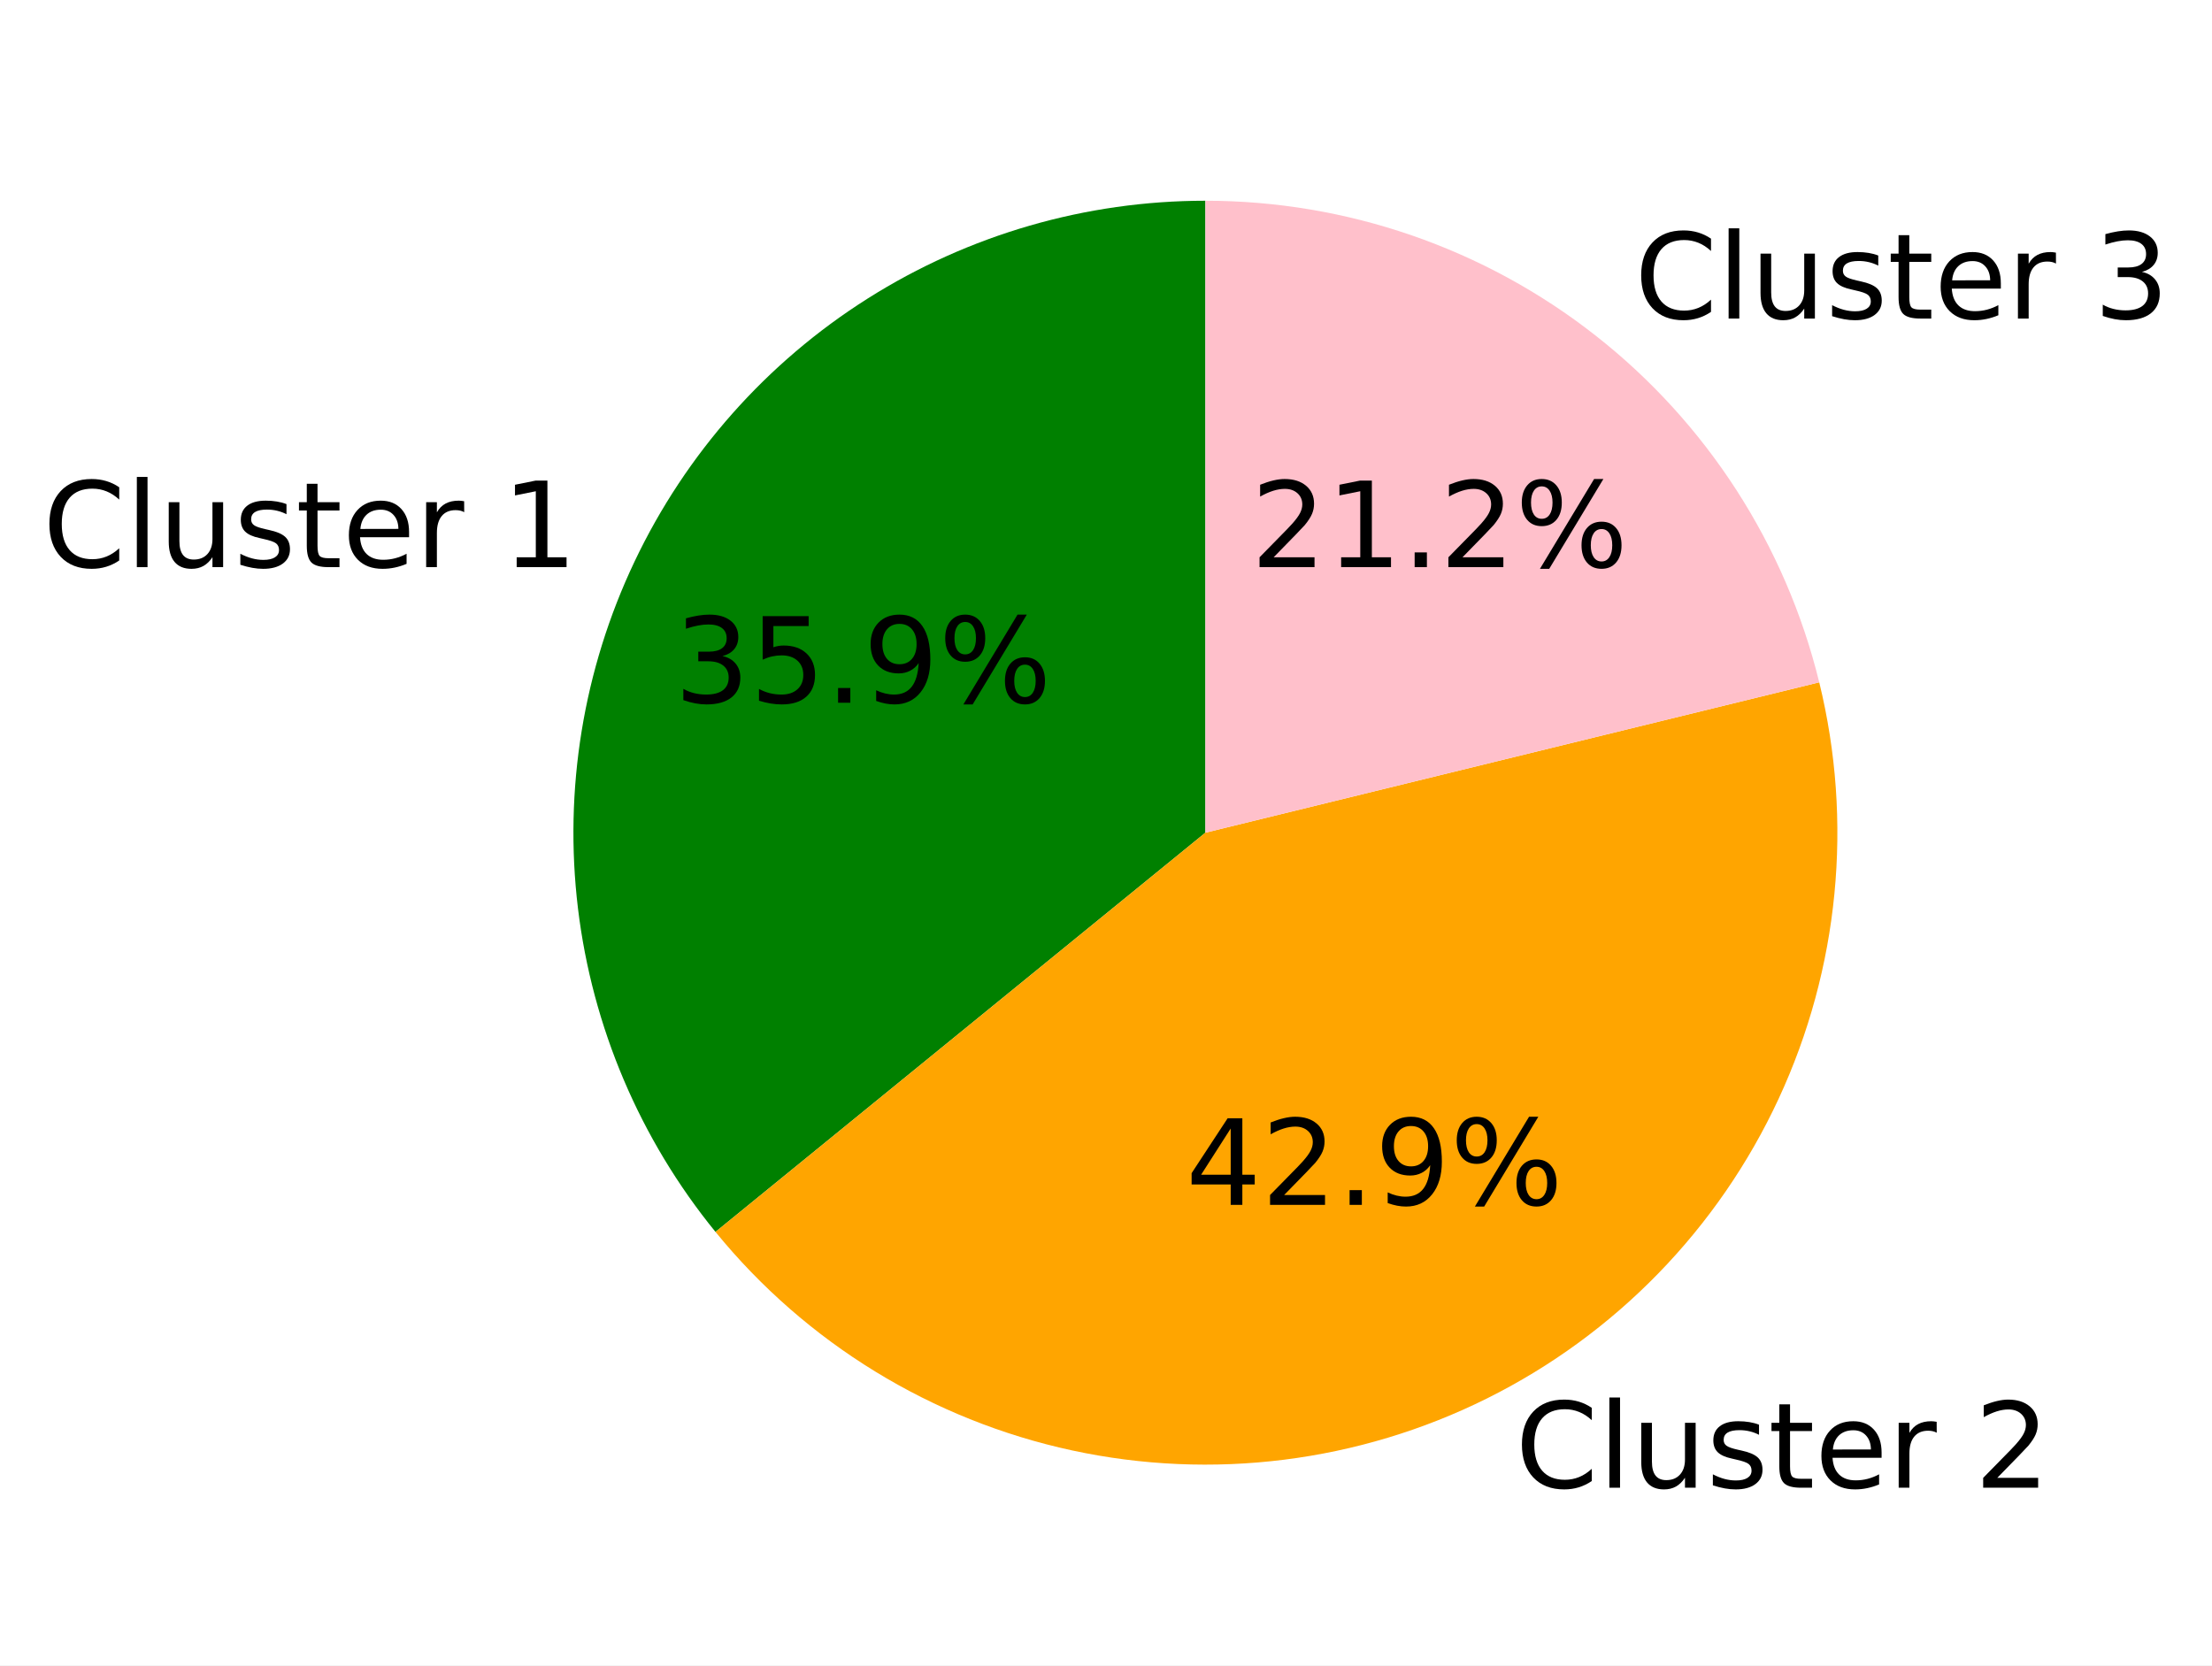
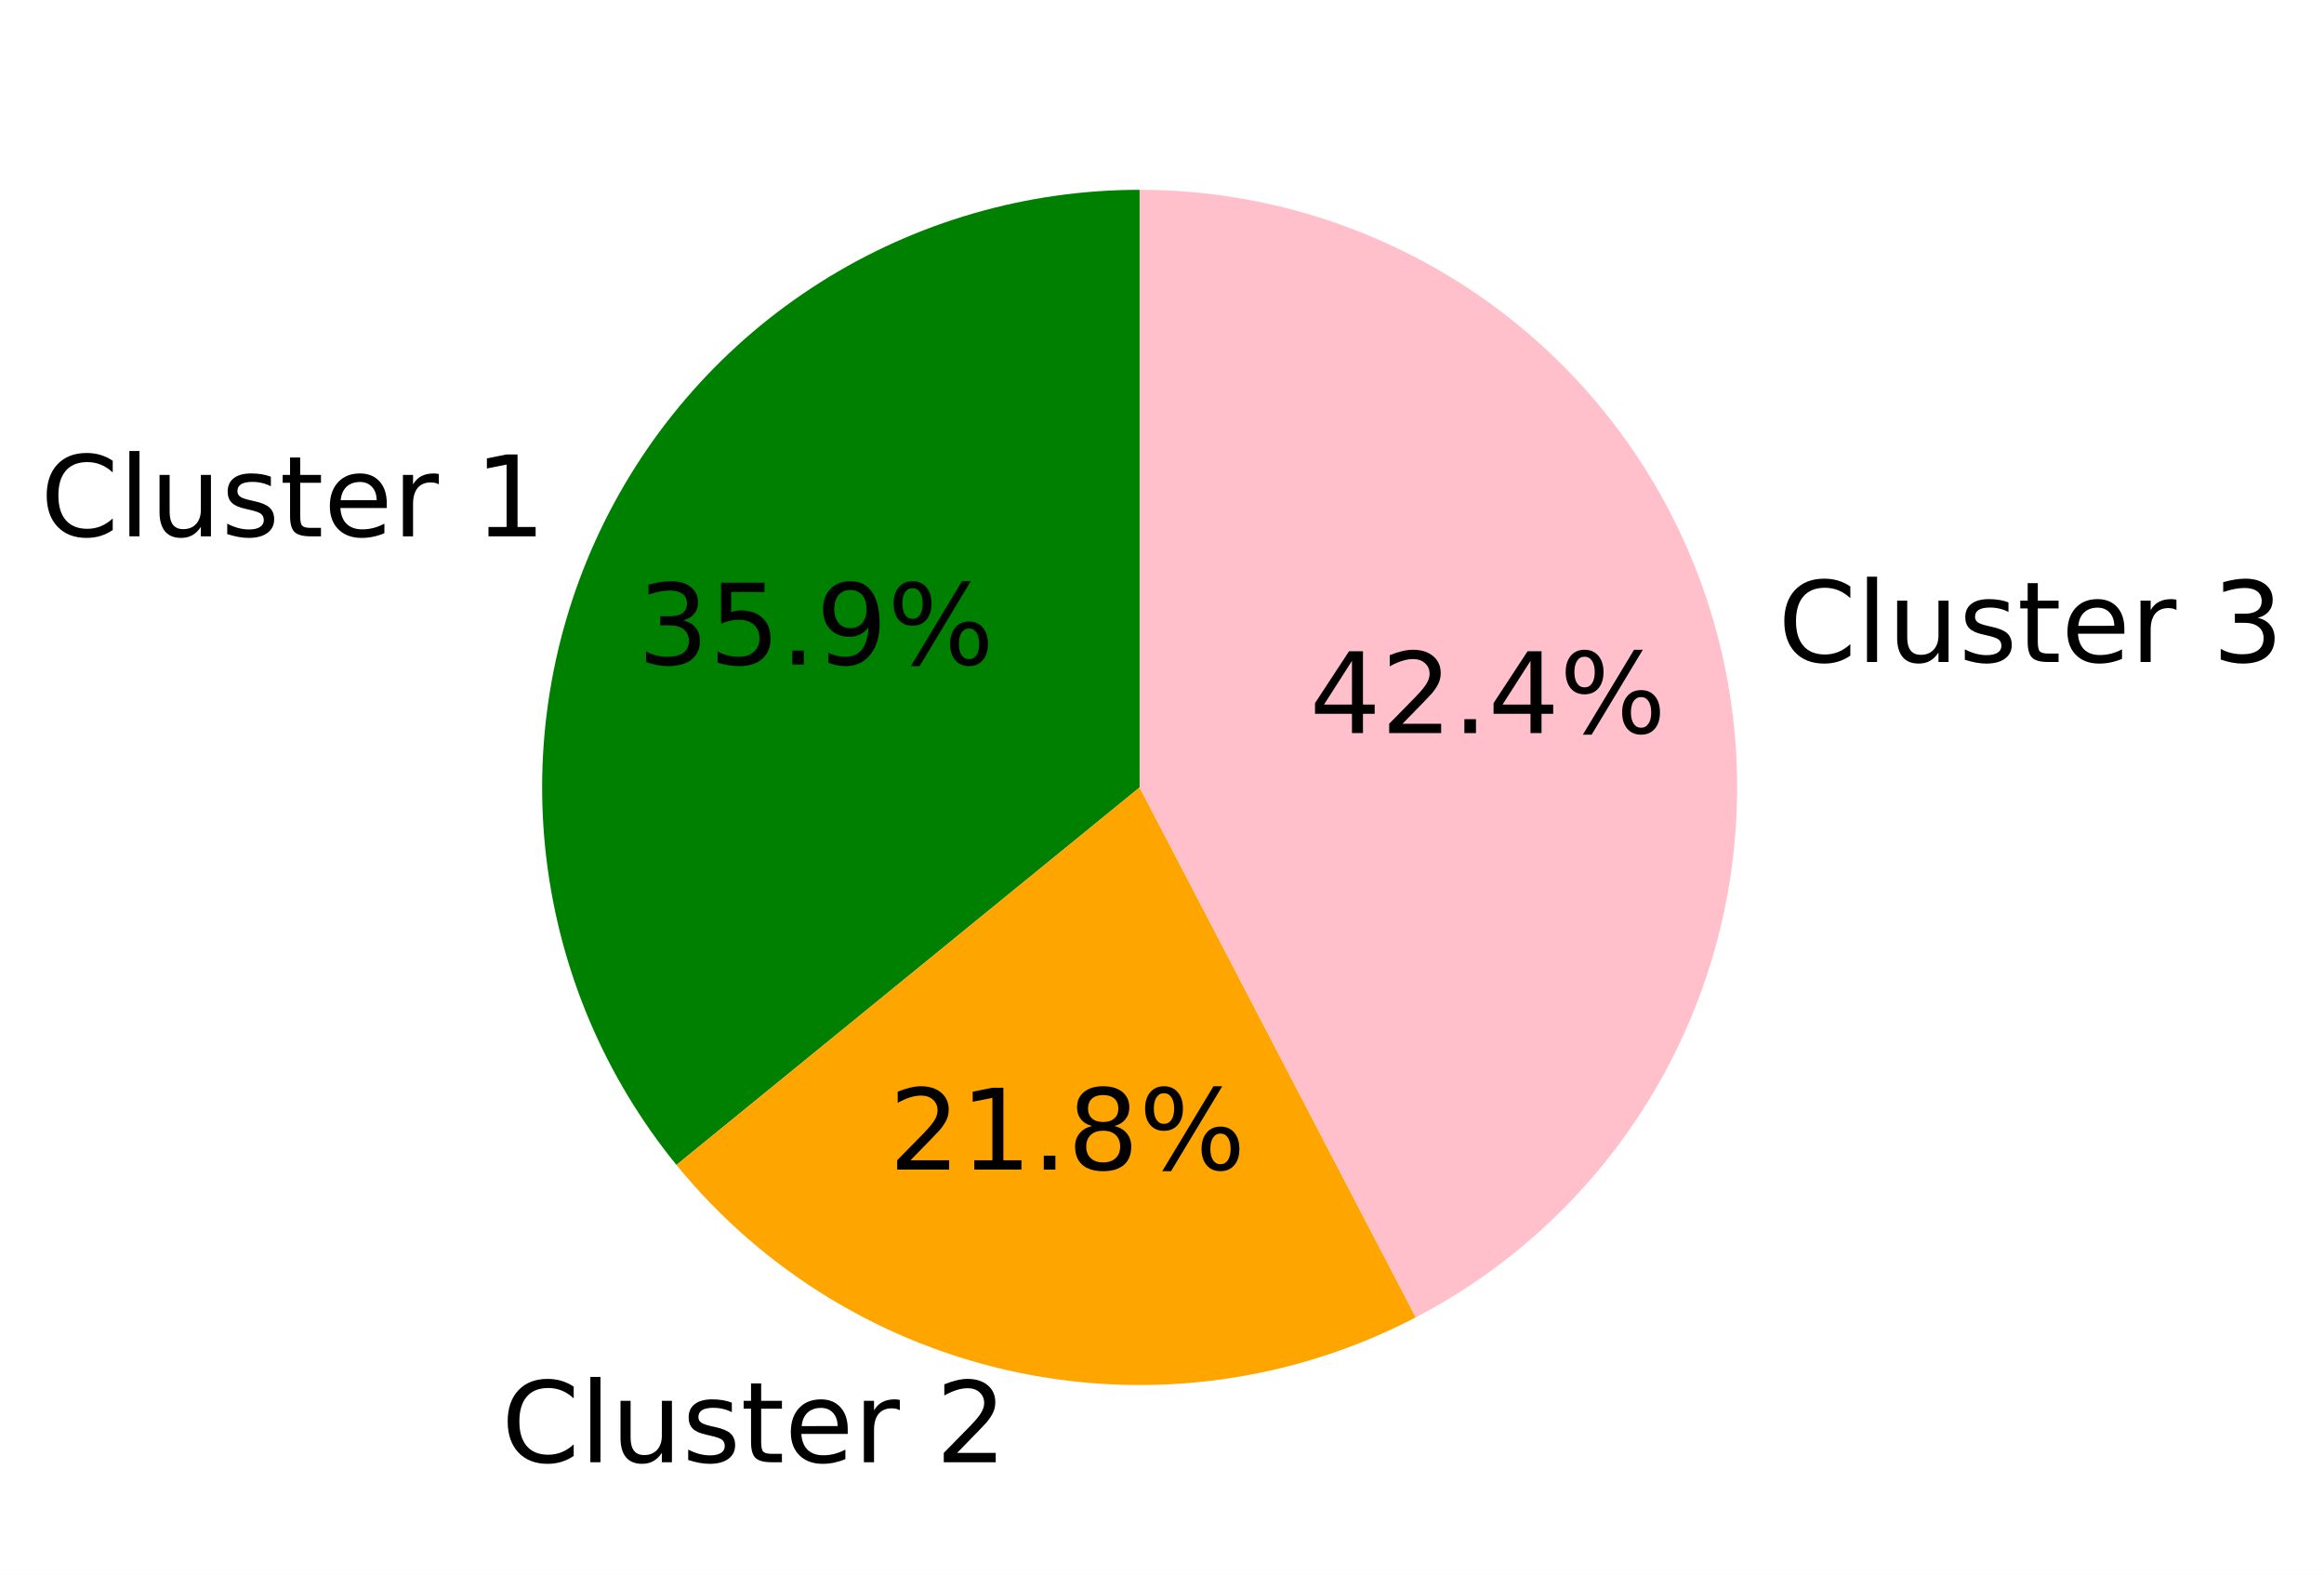
- <svg xmlns="http://www.w3.org/2000/svg" xmlns:xlink="http://www.w3.org/1999/xlink" width="372.568pt" height="280.512pt" viewBox="0 0 372.568 280.512" version="1.1">
+ <svg xmlns="http://www.w3.org/2000/svg" xmlns:xlink="http://www.w3.org/1999/xlink" width="414.018pt" height="280.512pt" viewBox="0 0 414.018 280.512" version="1.1">
  <defs>
    <style type="text/css">*{stroke-linejoin: round; stroke-linecap: butt}</style>
  </defs>
  <g id="figure_1">
    <g id="patch_1">
-       <path d="M 0 280.512  L 372.568 280.512  L 372.568 0  L 0 0  z " style="fill: #ffffff" />
+       <path d="M 0 280.512  L 414.018 280.512  L 414.018 0  L 0 0  z " style="fill: #ffffff" />
    </g>
    <g id="axes_1">
      <g id="patch_2">
        <path d="M 203.026 33.811  C 182.896 33.811 163.173 39.522 146.156 50.276  C 129.14 61.031 115.519 76.396 106.88 94.578  C 98.242 112.761 94.936 133.026 97.348 153.011  C 99.761 172.997 107.793 191.893 120.51 207.498  L 203.026 140.256  z " style="fill: #008000" />
      </g>
      <g id="patch_3">
-         <path d="M 120.51 207.498  C 135.77 226.225 156.961 239.211 180.574 244.306  C 204.188 249.401 228.848 246.309 250.473 235.541  C 272.098 224.774 289.426 206.958 299.59 185.043  C 309.755 163.128 312.162 138.393 306.414 114.929  L 203.026 140.256  z " style="fill: #ffa500" />
+         <path d="M 120.51 207.498  C 135.983 226.487 157.547 239.564 181.537 244.509  C 205.527 249.454 230.504 245.97 252.225 234.648  L 203.026 140.256  z " style="fill: #ffa500" />
      </g>
      <g id="patch_4">
-         <path d="M 306.414 114.929  C 300.746 91.793 287.473 71.215 268.732 56.511  C 249.992 41.807 226.847 33.811 203.026 33.811  L 203.026 140.256  z " style="fill: #ffc0cb" />
+         <path d="M 252.225 234.648  C 273.349 223.638 290.177 205.85 300 184.149  C 309.822 162.448 312.082 138.066 306.414 114.929  C 300.746 91.793 287.473 71.215 268.732 56.511  C 249.992 41.807 226.847 33.811 203.026 33.811  L 203.026 140.256  z " style="fill: #ffc0cb" />
      </g>
      <g id="matplotlib.axis_1" />
      <g id="matplotlib.axis_2" />
      <g id="text_1">
        <g transform="translate(7.2 95.52935) scale(0.2 -0.2)">
          <defs>
            <path id="DejaVuSans-43" d="M 4122 4306  L 4122 3641  Q 3803 3938 3442 4084  Q 3081 4231 2675 4231  Q 1875 4231 1450 3742  Q 1025 3253 1025 2328  Q 1025 1406 1450 917  Q 1875 428 2675 428  Q 3081 428 3442 575  Q 3803 722 4122 1019  L 4122 359  Q 3791 134 3420 21  Q 3050 -91 2638 -91  Q 1578 -91 968 557  Q 359 1206 359 2328  Q 359 3453 968 4101  Q 1578 4750 2638 4750  Q 3056 4750 3426 4639  Q 3797 4528 4122 4306  z " transform="scale(0.015625)" />
            <path id="DejaVuSans-6c" d="M 603 4863  L 1178 4863  L 1178 0  L 603 0  L 603 4863  z " transform="scale(0.015625)" />
            <path id="DejaVuSans-75" d="M 544 1381  L 544 3500  L 1119 3500  L 1119 1403  Q 1119 906 1312 657  Q 1506 409 1894 409  Q 2359 409 2629 706  Q 2900 1003 2900 1516  L 2900 3500  L 3475 3500  L 3475 0  L 2900 0  L 2900 538  Q 2691 219 2414 64  Q 2138 -91 1772 -91  Q 1169 -91 856 284  Q 544 659 544 1381  z M 1991 3584  L 1991 3584  z " transform="scale(0.015625)" />
            <path id="DejaVuSans-73" d="M 2834 3397  L 2834 2853  Q 2591 2978 2328 3040  Q 2066 3103 1784 3103  Q 1356 3103 1142 2972  Q 928 2841 928 2578  Q 928 2378 1081 2264  Q 1234 2150 1697 2047  L 1894 2003  Q 2506 1872 2764 1633  Q 3022 1394 3022 966  Q 3022 478 2636 193  Q 2250 -91 1575 -91  Q 1294 -91 989 -36  Q 684 19 347 128  L 347 722  Q 666 556 975 473  Q 1284 391 1588 391  Q 1994 391 2212 530  Q 2431 669 2431 922  Q 2431 1156 2273 1281  Q 2116 1406 1581 1522  L 1381 1569  Q 847 1681 609 1914  Q 372 2147 372 2553  Q 372 3047 722 3315  Q 1072 3584 1716 3584  Q 2034 3584 2315 3537  Q 2597 3491 2834 3397  z " transform="scale(0.015625)" />
            <path id="DejaVuSans-74" d="M 1172 4494  L 1172 3500  L 2356 3500  L 2356 3053  L 1172 3053  L 1172 1153  Q 1172 725 1289 603  Q 1406 481 1766 481  L 2356 481  L 2356 0  L 1766 0  Q 1100 0 847 248  Q 594 497 594 1153  L 594 3053  L 172 3053  L 172 3500  L 594 3500  L 594 4494  L 1172 4494  z " transform="scale(0.015625)" />
            <path id="DejaVuSans-65" d="M 3597 1894  L 3597 1613  L 953 1613  Q 991 1019 1311 708  Q 1631 397 2203 397  Q 2534 397 2845 478  Q 3156 559 3463 722  L 3463 178  Q 3153 47 2828 -22  Q 2503 -91 2169 -91  Q 1331 -91 842 396  Q 353 884 353 1716  Q 353 2575 817 3079  Q 1281 3584 2069 3584  Q 2775 3584 3186 3129  Q 3597 2675 3597 1894  z M 3022 2063  Q 3016 2534 2758 2815  Q 2500 3097 2075 3097  Q 1594 3097 1305 2825  Q 1016 2553 972 2059  L 3022 2063  z " transform="scale(0.015625)" />
            <path id="DejaVuSans-72" d="M 2631 2963  Q 2534 3019 2420 3045  Q 2306 3072 2169 3072  Q 1681 3072 1420 2755  Q 1159 2438 1159 1844  L 1159 0  L 581 0  L 581 3500  L 1159 3500  L 1159 2956  Q 1341 3275 1631 3429  Q 1922 3584 2338 3584  Q 2397 3584 2469 3576  Q 2541 3569 2628 3553  L 2631 2963  z " transform="scale(0.015625)" />
            <path id="DejaVuSans-20" transform="scale(0.015625)" />
            <path id="DejaVuSans-31" d="M 794 531  L 1825 531  L 1825 4091  L 703 3866  L 703 4441  L 1819 4666  L 2450 4666  L 2450 531  L 3481 531  L 3481 0  L 794 0  L 794 531  z " transform="scale(0.015625)" />
          </defs>
          <use xlink:href="#DejaVuSans-43" />
          <use xlink:href="#DejaVuSans-6c" x="69.824" />
          <use xlink:href="#DejaVuSans-75" x="97.607" />
          <use xlink:href="#DejaVuSans-73" x="160.986" />
          <use xlink:href="#DejaVuSans-74" x="213.086" />
          <use xlink:href="#DejaVuSans-65" x="252.295" />
          <use xlink:href="#DejaVuSans-72" x="313.818" />
          <use xlink:href="#DejaVuSans-20" x="354.932" />
          <use xlink:href="#DejaVuSans-31" x="386.719" />
        </g>
      </g>
      <g id="text_2">
        <g transform="translate(113.5714 118.3682) scale(0.2 -0.2)">
          <defs>
            <path id="DejaVuSans-33" d="M 2597 2516  Q 3050 2419 3304 2112  Q 3559 1806 3559 1356  Q 3559 666 3084 287  Q 2609 -91 1734 -91  Q 1441 -91 1130 -33  Q 819 25 488 141  L 488 750  Q 750 597 1062 519  Q 1375 441 1716 441  Q 2309 441 2620 675  Q 2931 909 2931 1356  Q 2931 1769 2642 2001  Q 2353 2234 1838 2234  L 1294 2234  L 1294 2753  L 1863 2753  Q 2328 2753 2575 2939  Q 2822 3125 2822 3475  Q 2822 3834 2567 4026  Q 2313 4219 1838 4219  Q 1578 4219 1281 4162  Q 984 4106 628 3988  L 628 4550  Q 988 4650 1302 4700  Q 1616 4750 1894 4750  Q 2613 4750 3031 4423  Q 3450 4097 3450 3541  Q 3450 3153 3228 2886  Q 3006 2619 2597 2516  z " transform="scale(0.015625)" />
            <path id="DejaVuSans-35" d="M 691 4666  L 3169 4666  L 3169 4134  L 1269 4134  L 1269 2991  Q 1406 3038 1543 3061  Q 1681 3084 1819 3084  Q 2600 3084 3056 2656  Q 3513 2228 3513 1497  Q 3513 744 3044 326  Q 2575 -91 1722 -91  Q 1428 -91 1123 -41  Q 819 9 494 109  L 494 744  Q 775 591 1075 516  Q 1375 441 1709 441  Q 2250 441 2565 725  Q 2881 1009 2881 1497  Q 2881 1984 2565 2268  Q 2250 2553 1709 2553  Q 1456 2553 1204 2497  Q 953 2441 691 2322  L 691 4666  z " transform="scale(0.015625)" />
            <path id="DejaVuSans-2e" d="M 684 794  L 1344 794  L 1344 0  L 684 0  L 684 794  z " transform="scale(0.015625)" />
            <path id="DejaVuSans-39" d="M 703 97  L 703 672  Q 941 559 1184 500  Q 1428 441 1663 441  Q 2288 441 2617 861  Q 2947 1281 2994 2138  Q 2813 1869 2534 1725  Q 2256 1581 1919 1581  Q 1219 1581 811 2004  Q 403 2428 403 3163  Q 403 3881 828 4315  Q 1253 4750 1959 4750  Q 2769 4750 3195 4129  Q 3622 3509 3622 2328  Q 3622 1225 3098 567  Q 2575 -91 1691 -91  Q 1453 -91 1209 -44  Q 966 3 703 97  z M 1959 2075  Q 2384 2075 2632 2365  Q 2881 2656 2881 3163  Q 2881 3666 2632 3958  Q 2384 4250 1959 4250  Q 1534 4250 1286 3958  Q 1038 3666 1038 3163  Q 1038 2656 1286 2365  Q 1534 2075 1959 2075  z " transform="scale(0.015625)" />
            <path id="DejaVuSans-25" d="M 4653 2053  Q 4381 2053 4226 1822  Q 4072 1591 4072 1178  Q 4072 772 4226 539  Q 4381 306 4653 306  Q 4919 306 5073 539  Q 5228 772 5228 1178  Q 5228 1588 5073 1820  Q 4919 2053 4653 2053  z M 4653 2450  Q 5147 2450 5437 2106  Q 5728 1763 5728 1178  Q 5728 594 5436 251  Q 5144 -91 4653 -91  Q 4153 -91 3862 251  Q 3572 594 3572 1178  Q 3572 1766 3864 2108  Q 4156 2450 4653 2450  z M 1428 4353  Q 1159 4353 1004 4120  Q 850 3888 850 3481  Q 850 3069 1003 2837  Q 1156 2606 1428 2606  Q 1700 2606 1854 2837  Q 2009 3069 2009 3481  Q 2009 3884 1853 4118  Q 1697 4353 1428 4353  z M 4250 4750  L 4750 4750  L 1831 -91  L 1331 -91  L 4250 4750  z M 1428 4750  Q 1922 4750 2215 4408  Q 2509 4066 2509 3481  Q 2509 2891 2217 2550  Q 1925 2209 1428 2209  Q 931 2209 642 2551  Q 353 2894 353 3481  Q 353 4063 643 4406  Q 934 4750 1428 4750  z " transform="scale(0.015625)" />
          </defs>
          <use xlink:href="#DejaVuSans-33" />
          <use xlink:href="#DejaVuSans-35" x="63.623" />
          <use xlink:href="#DejaVuSans-2e" x="127.246" />
          <use xlink:href="#DejaVuSans-39" x="159.033" />
          <use xlink:href="#DejaVuSans-25" x="222.656" />
        </g>
      </g>
      <g id="text_3">
-         <g transform="translate(255.2174 250.5888) scale(0.2 -0.2)">
+         <g transform="translate(89.32231 260.4531) scale(0.2 -0.2)">
          <defs>
            <path id="DejaVuSans-32" d="M 1228 531  L 3431 531  L 3431 0  L 469 0  L 469 531  Q 828 903 1448 1529  Q 2069 2156 2228 2338  Q 2531 2678 2651 2914  Q 2772 3150 2772 3378  Q 2772 3750 2511 3984  Q 2250 4219 1831 4219  Q 1534 4219 1204 4116  Q 875 4013 500 3803  L 500 4441  Q 881 4594 1212 4672  Q 1544 4750 1819 4750  Q 2544 4750 2975 4387  Q 3406 4025 3406 3419  Q 3406 3131 3298 2873  Q 3191 2616 2906 2266  Q 2828 2175 2409 1742  Q 1991 1309 1228 531  z " transform="scale(0.015625)" />
          </defs>
          <use xlink:href="#DejaVuSans-43" />
          <use xlink:href="#DejaVuSans-6c" x="69.824" />
          <use xlink:href="#DejaVuSans-75" x="97.607" />
          <use xlink:href="#DejaVuSans-73" x="160.986" />
          <use xlink:href="#DejaVuSans-74" x="213.086" />
          <use xlink:href="#DejaVuSans-65" x="252.295" />
          <use xlink:href="#DejaVuSans-72" x="313.818" />
          <use xlink:href="#DejaVuSans-20" x="354.932" />
          <use xlink:href="#DejaVuSans-32" x="386.719" />
        </g>
      </g>
      <g id="text_4">
-         <g transform="translate(199.7269 202.946) scale(0.2 -0.2)">
+         <g transform="translate(158.3654 208.3266) scale(0.2 -0.2)">
          <defs>
-             <path id="DejaVuSans-34" d="M 2419 4116  L 825 1625  L 2419 1625  L 2419 4116  z M 2253 4666  L 3047 4666  L 3047 1625  L 3713 1625  L 3713 1100  L 3047 1100  L 3047 0  L 2419 0  L 2419 1100  L 313 1100  L 313 1709  L 2253 4666  z " transform="scale(0.015625)" />
+             <path id="DejaVuSans-38" d="M 2034 2216  Q 1584 2216 1326 1975  Q 1069 1734 1069 1313  Q 1069 891 1326 650  Q 1584 409 2034 409  Q 2484 409 2743 651  Q 3003 894 3003 1313  Q 3003 1734 2745 1975  Q 2488 2216 2034 2216  z M 1403 2484  Q 997 2584 770 2862  Q 544 3141 544 3541  Q 544 4100 942 4425  Q 1341 4750 2034 4750  Q 2731 4750 3128 4425  Q 3525 4100 3525 3541  Q 3525 3141 3298 2862  Q 3072 2584 2669 2484  Q 3125 2378 3379 2068  Q 3634 1759 3634 1313  Q 3634 634 3220 271  Q 2806 -91 2034 -91  Q 1263 -91 848 271  Q 434 634 434 1313  Q 434 1759 690 2068  Q 947 2378 1403 2484  z M 1172 3481  Q 1172 3119 1398 2916  Q 1625 2713 2034 2713  Q 2441 2713 2670 2916  Q 2900 3119 2900 3481  Q 2900 3844 2670 4047  Q 2441 4250 2034 4250  Q 1625 4250 1398 4047  Q 1172 3844 1172 3481  z " transform="scale(0.015625)" />
          </defs>
-           <use xlink:href="#DejaVuSans-34" />
-           <use xlink:href="#DejaVuSans-32" x="63.623" />
+           <use xlink:href="#DejaVuSans-32" />
+           <use xlink:href="#DejaVuSans-31" x="63.623" />
          <use xlink:href="#DejaVuSans-2e" x="127.246" />
-           <use xlink:href="#DejaVuSans-39" x="159.033" />
+           <use xlink:href="#DejaVuSans-38" x="159.033" />
          <use xlink:href="#DejaVuSans-25" x="222.656" />
        </g>
      </g>
      <g id="text_5">
-         <g transform="translate(275.3029 53.65536) scale(0.2 -0.2)">
+         <g transform="translate(316.7528 117.915) scale(0.2 -0.2)">
          <use xlink:href="#DejaVuSans-43" />
          <use xlink:href="#DejaVuSans-6c" x="69.824" />
          <use xlink:href="#DejaVuSans-75" x="97.607" />
          <use xlink:href="#DejaVuSans-73" x="160.986" />
          <use xlink:href="#DejaVuSans-74" x="213.086" />
          <use xlink:href="#DejaVuSans-65" x="252.295" />
          <use xlink:href="#DejaVuSans-72" x="313.818" />
          <use xlink:href="#DejaVuSans-20" x="354.932" />
          <use xlink:href="#DejaVuSans-33" x="386.719" />
        </g>
      </g>
      <g id="text_6">
-         <g transform="translate(210.6827 95.52781) scale(0.2 -0.2)">
-           <use xlink:href="#DejaVuSans-32" />
-           <use xlink:href="#DejaVuSans-31" x="63.623" />
+         <g transform="translate(233.2917 130.5785) scale(0.2 -0.2)">
+           <defs>
+             <path id="DejaVuSans-34" d="M 2419 4116  L 825 1625  L 2419 1625  L 2419 4116  z M 2253 4666  L 3047 4666  L 3047 1625  L 3713 1625  L 3713 1100  L 3047 1100  L 3047 0  L 2419 0  L 2419 1100  L 313 1100  L 313 1709  L 2253 4666  z " transform="scale(0.015625)" />
+           </defs>
+           <use xlink:href="#DejaVuSans-34" />
+           <use xlink:href="#DejaVuSans-32" x="63.623" />
          <use xlink:href="#DejaVuSans-2e" x="127.246" />
-           <use xlink:href="#DejaVuSans-32" x="159.033" />
+           <use xlink:href="#DejaVuSans-34" x="159.033" />
          <use xlink:href="#DejaVuSans-25" x="222.656" />
        </g>
      </g>
    </g>
  </g>
</svg>
